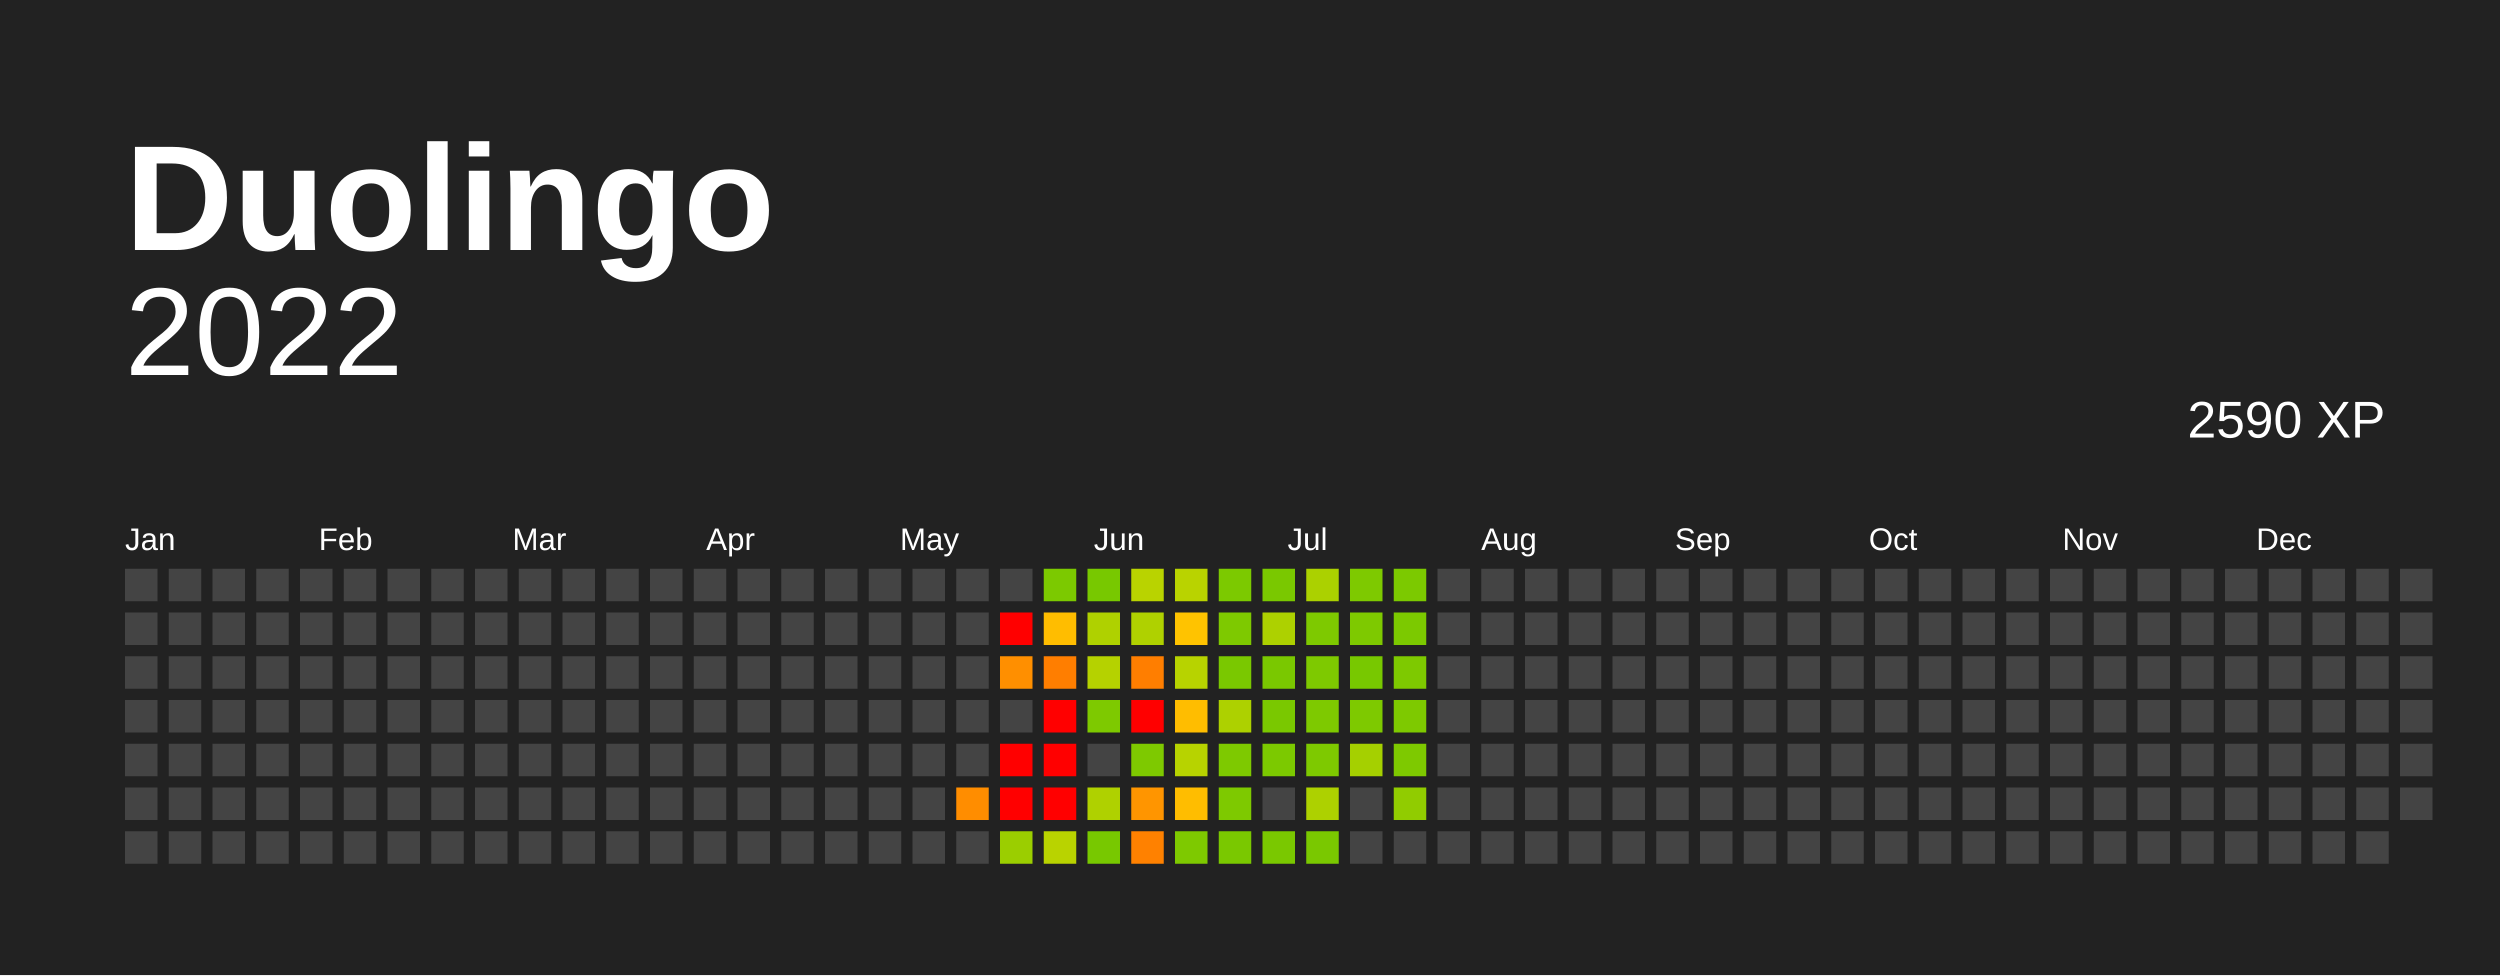
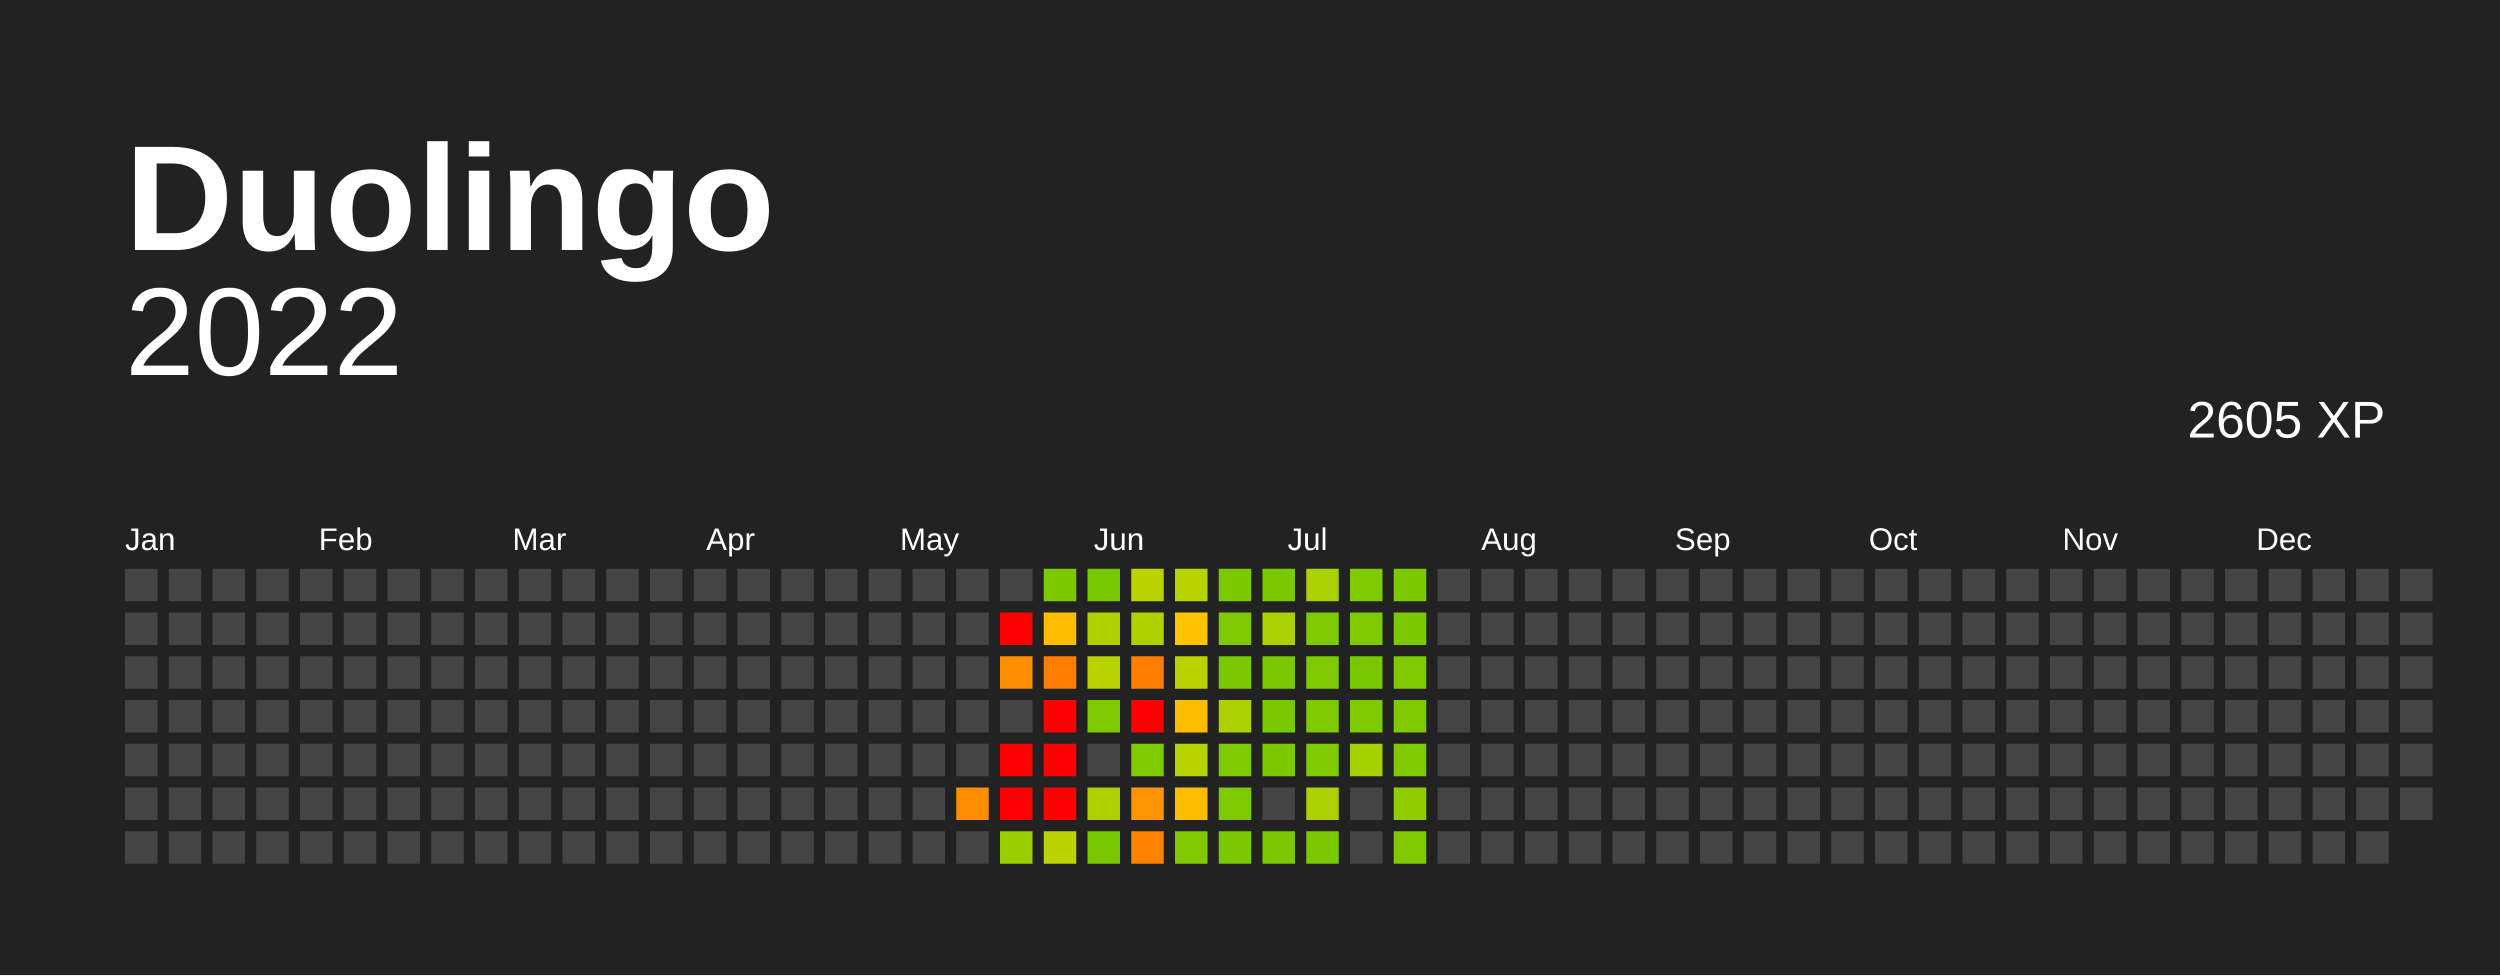
<svg xmlns="http://www.w3.org/2000/svg" baseProfile="full" height="78mm" version="1.1" viewBox="0,0,200,78" width="200mm">
  <defs />
  <rect fill="#222222" height="78" width="200" x="0" y="0" />
  <text fill="#FFFFFF" style="font-size:12px; font-family:Arial; font-weight:bold;" x="10" y="20"> Duolingo</text>
  <text alignment-baseline="hanging" fill="#FFFFFF" style="font-size:10.0px; font-family:Arial;" x="10" y="30">2022</text>
-   <text alignment-baseline="hanging" fill="#FFFFFF" style="font-size:4.125px; font-family:Arial;" x="175" y="35">2590 XP</text>
+   <text alignment-baseline="hanging" fill="#FFFFFF" style="font-size:4.125px; font-family:Arial;" x="175" y="35">2605 XP</text>
  <text fill="#FFFFFF" style="font-size:2.5px; font-family:Arial" x="10.0" y="44">Jan</text>
  <text fill="#FFFFFF" style="font-size:2.5px; font-family:Arial" x="25.5" y="44">Feb</text>
  <text fill="#FFFFFF" style="font-size:2.5px; font-family:Arial" x="41.0" y="44">Mar</text>
  <text fill="#FFFFFF" style="font-size:2.5px; font-family:Arial" x="56.5" y="44">Apr</text>
  <text fill="#FFFFFF" style="font-size:2.5px; font-family:Arial" x="72.0" y="44">May</text>
  <text fill="#FFFFFF" style="font-size:2.5px; font-family:Arial" x="87.5" y="44">Jun</text>
  <text fill="#FFFFFF" style="font-size:2.5px; font-family:Arial" x="103.0" y="44">Jul</text>
  <text fill="#FFFFFF" style="font-size:2.5px; font-family:Arial" x="118.5" y="44">Aug</text>
  <text fill="#FFFFFF" style="font-size:2.5px; font-family:Arial" x="134.0" y="44">Sep</text>
  <text fill="#FFFFFF" style="font-size:2.5px; font-family:Arial" x="149.5" y="44">Oct</text>
  <text fill="#FFFFFF" style="font-size:2.5px; font-family:Arial" x="165.0" y="44">Nov</text>
  <text fill="#FFFFFF" style="font-size:2.5px; font-family:Arial" x="180.5" y="44">Dec</text>
  <rect fill="#444444" height="2.6" width="2.6" x="10.0" y="45.5" />
  <rect fill="#444444" height="2.6" width="2.6" x="10.0" y="49.0" />
  <rect fill="#444444" height="2.6" width="2.6" x="10.0" y="52.5" />
  <rect fill="#444444" height="2.6" width="2.6" x="10.0" y="56.0" />
  <rect fill="#444444" height="2.6" width="2.6" x="10.0" y="59.5" />
  <rect fill="#444444" height="2.6" width="2.6" x="10.0" y="63.0" />
  <rect fill="#444444" height="2.6" width="2.6" x="10.0" y="66.5" />
  <rect fill="#444444" height="2.6" width="2.6" x="13.5" y="45.5" />
  <rect fill="#444444" height="2.6" width="2.6" x="13.5" y="49.0" />
  <rect fill="#444444" height="2.6" width="2.6" x="13.5" y="52.5" />
  <rect fill="#444444" height="2.6" width="2.6" x="13.5" y="56.0" />
  <rect fill="#444444" height="2.6" width="2.6" x="13.5" y="59.5" />
  <rect fill="#444444" height="2.6" width="2.6" x="13.5" y="63.0" />
  <rect fill="#444444" height="2.6" width="2.6" x="13.5" y="66.5" />
  <rect fill="#444444" height="2.6" width="2.6" x="17.0" y="45.5" />
  <rect fill="#444444" height="2.6" width="2.6" x="17.0" y="49.0" />
  <rect fill="#444444" height="2.6" width="2.6" x="17.0" y="52.5" />
  <rect fill="#444444" height="2.6" width="2.6" x="17.0" y="56.0" />
  <rect fill="#444444" height="2.6" width="2.6" x="17.0" y="59.5" />
  <rect fill="#444444" height="2.6" width="2.6" x="17.0" y="63.0" />
  <rect fill="#444444" height="2.6" width="2.6" x="17.0" y="66.5" />
  <rect fill="#444444" height="2.6" width="2.6" x="20.5" y="45.5" />
  <rect fill="#444444" height="2.6" width="2.6" x="20.5" y="49.0" />
  <rect fill="#444444" height="2.6" width="2.6" x="20.5" y="52.5" />
  <rect fill="#444444" height="2.6" width="2.6" x="20.5" y="56.0" />
  <rect fill="#444444" height="2.6" width="2.6" x="20.5" y="59.5" />
  <rect fill="#444444" height="2.6" width="2.6" x="20.5" y="63.0" />
  <rect fill="#444444" height="2.6" width="2.6" x="20.5" y="66.5" />
  <rect fill="#444444" height="2.6" width="2.6" x="24.0" y="45.5" />
  <rect fill="#444444" height="2.6" width="2.6" x="24.0" y="49.0" />
  <rect fill="#444444" height="2.6" width="2.6" x="24.0" y="52.5" />
  <rect fill="#444444" height="2.6" width="2.6" x="24.0" y="56.0" />
  <rect fill="#444444" height="2.6" width="2.6" x="24.0" y="59.5" />
  <rect fill="#444444" height="2.6" width="2.6" x="24.0" y="63.0" />
  <rect fill="#444444" height="2.6" width="2.6" x="24.0" y="66.5" />
  <rect fill="#444444" height="2.6" width="2.6" x="27.5" y="45.5" />
  <rect fill="#444444" height="2.6" width="2.6" x="27.5" y="49.0" />
  <rect fill="#444444" height="2.6" width="2.6" x="27.5" y="52.5" />
  <rect fill="#444444" height="2.6" width="2.6" x="27.5" y="56.0" />
  <rect fill="#444444" height="2.6" width="2.6" x="27.5" y="59.5" />
  <rect fill="#444444" height="2.6" width="2.6" x="27.5" y="63.0" />
  <rect fill="#444444" height="2.6" width="2.6" x="27.5" y="66.5" />
  <rect fill="#444444" height="2.6" width="2.6" x="31.0" y="45.5" />
  <rect fill="#444444" height="2.6" width="2.6" x="31.0" y="49.0" />
  <rect fill="#444444" height="2.6" width="2.6" x="31.0" y="52.5" />
  <rect fill="#444444" height="2.6" width="2.6" x="31.0" y="56.0" />
  <rect fill="#444444" height="2.6" width="2.6" x="31.0" y="59.5" />
  <rect fill="#444444" height="2.6" width="2.6" x="31.0" y="63.0" />
  <rect fill="#444444" height="2.6" width="2.6" x="31.0" y="66.5" />
  <rect fill="#444444" height="2.6" width="2.6" x="34.5" y="45.5" />
  <rect fill="#444444" height="2.6" width="2.6" x="34.5" y="49.0" />
  <rect fill="#444444" height="2.6" width="2.6" x="34.5" y="52.5" />
  <rect fill="#444444" height="2.6" width="2.6" x="34.5" y="56.0" />
  <rect fill="#444444" height="2.6" width="2.6" x="34.5" y="59.5" />
  <rect fill="#444444" height="2.6" width="2.6" x="34.5" y="63.0" />
  <rect fill="#444444" height="2.6" width="2.6" x="34.5" y="66.5" />
  <rect fill="#444444" height="2.6" width="2.6" x="38.0" y="45.5" />
  <rect fill="#444444" height="2.6" width="2.6" x="38.0" y="49.0" />
  <rect fill="#444444" height="2.6" width="2.6" x="38.0" y="52.5" />
  <rect fill="#444444" height="2.6" width="2.6" x="38.0" y="56.0" />
  <rect fill="#444444" height="2.6" width="2.6" x="38.0" y="59.5" />
  <rect fill="#444444" height="2.6" width="2.6" x="38.0" y="63.0" />
  <rect fill="#444444" height="2.6" width="2.6" x="38.0" y="66.5" />
  <rect fill="#444444" height="2.6" width="2.6" x="41.5" y="45.5" />
  <rect fill="#444444" height="2.6" width="2.6" x="41.5" y="49.0" />
  <rect fill="#444444" height="2.6" width="2.6" x="41.5" y="52.5" />
  <rect fill="#444444" height="2.6" width="2.6" x="41.5" y="56.0" />
  <rect fill="#444444" height="2.6" width="2.6" x="41.5" y="59.5" />
  <rect fill="#444444" height="2.6" width="2.6" x="41.5" y="63.0" />
  <rect fill="#444444" height="2.6" width="2.6" x="41.5" y="66.5" />
  <rect fill="#444444" height="2.6" width="2.6" x="45.0" y="45.5" />
  <rect fill="#444444" height="2.6" width="2.6" x="45.0" y="49.0" />
  <rect fill="#444444" height="2.6" width="2.6" x="45.0" y="52.5" />
  <rect fill="#444444" height="2.6" width="2.6" x="45.0" y="56.0" />
  <rect fill="#444444" height="2.6" width="2.6" x="45.0" y="59.5" />
  <rect fill="#444444" height="2.6" width="2.6" x="45.0" y="63.0" />
  <rect fill="#444444" height="2.6" width="2.6" x="45.0" y="66.5" />
  <rect fill="#444444" height="2.6" width="2.6" x="48.5" y="45.5" />
  <rect fill="#444444" height="2.6" width="2.6" x="48.5" y="49.0" />
  <rect fill="#444444" height="2.6" width="2.6" x="48.5" y="52.5" />
  <rect fill="#444444" height="2.6" width="2.6" x="48.5" y="56.0" />
  <rect fill="#444444" height="2.6" width="2.6" x="48.5" y="59.5" />
  <rect fill="#444444" height="2.6" width="2.6" x="48.5" y="63.0" />
  <rect fill="#444444" height="2.6" width="2.6" x="48.5" y="66.5" />
  <rect fill="#444444" height="2.6" width="2.6" x="52.0" y="45.5" />
  <rect fill="#444444" height="2.6" width="2.6" x="52.0" y="49.0" />
  <rect fill="#444444" height="2.6" width="2.6" x="52.0" y="52.5" />
  <rect fill="#444444" height="2.6" width="2.6" x="52.0" y="56.0" />
  <rect fill="#444444" height="2.6" width="2.6" x="52.0" y="59.5" />
  <rect fill="#444444" height="2.6" width="2.6" x="52.0" y="63.0" />
  <rect fill="#444444" height="2.6" width="2.6" x="52.0" y="66.5" />
  <rect fill="#444444" height="2.6" width="2.6" x="55.5" y="45.5" />
  <rect fill="#444444" height="2.6" width="2.6" x="55.5" y="49.0" />
  <rect fill="#444444" height="2.6" width="2.6" x="55.5" y="52.5" />
  <rect fill="#444444" height="2.6" width="2.6" x="55.5" y="56.0" />
  <rect fill="#444444" height="2.6" width="2.6" x="55.5" y="59.5" />
  <rect fill="#444444" height="2.6" width="2.6" x="55.5" y="63.0" />
  <rect fill="#444444" height="2.6" width="2.6" x="55.5" y="66.5" />
  <rect fill="#444444" height="2.6" width="2.6" x="59.0" y="45.5" />
  <rect fill="#444444" height="2.6" width="2.6" x="59.0" y="49.0" />
  <rect fill="#444444" height="2.6" width="2.6" x="59.0" y="52.5" />
  <rect fill="#444444" height="2.6" width="2.6" x="59.0" y="56.0" />
  <rect fill="#444444" height="2.6" width="2.6" x="59.0" y="59.5" />
  <rect fill="#444444" height="2.6" width="2.6" x="59.0" y="63.0" />
  <rect fill="#444444" height="2.6" width="2.6" x="59.0" y="66.5" />
  <rect fill="#444444" height="2.6" width="2.6" x="62.5" y="45.5" />
  <rect fill="#444444" height="2.6" width="2.6" x="62.5" y="49.0" />
  <rect fill="#444444" height="2.6" width="2.6" x="62.5" y="52.5" />
  <rect fill="#444444" height="2.6" width="2.6" x="62.5" y="56.0" />
  <rect fill="#444444" height="2.6" width="2.6" x="62.5" y="59.5" />
  <rect fill="#444444" height="2.6" width="2.6" x="62.5" y="63.0" />
  <rect fill="#444444" height="2.6" width="2.6" x="62.5" y="66.5" />
  <rect fill="#444444" height="2.6" width="2.6" x="66.0" y="45.5" />
  <rect fill="#444444" height="2.6" width="2.6" x="66.0" y="49.0" />
  <rect fill="#444444" height="2.6" width="2.6" x="66.0" y="52.5" />
  <rect fill="#444444" height="2.6" width="2.6" x="66.0" y="56.0" />
  <rect fill="#444444" height="2.6" width="2.6" x="66.0" y="59.5" />
  <rect fill="#444444" height="2.6" width="2.6" x="66.0" y="63.0" />
  <rect fill="#444444" height="2.6" width="2.6" x="66.0" y="66.5" />
  <rect fill="#444444" height="2.6" width="2.6" x="69.5" y="45.5" />
  <rect fill="#444444" height="2.6" width="2.6" x="69.5" y="49.0" />
  <rect fill="#444444" height="2.6" width="2.6" x="69.5" y="52.5" />
  <rect fill="#444444" height="2.6" width="2.6" x="69.5" y="56.0" />
  <rect fill="#444444" height="2.6" width="2.6" x="69.5" y="59.5" />
  <rect fill="#444444" height="2.6" width="2.6" x="69.5" y="63.0" />
  <rect fill="#444444" height="2.6" width="2.6" x="69.5" y="66.5" />
  <rect fill="#444444" height="2.6" width="2.6" x="73.0" y="45.5" />
  <rect fill="#444444" height="2.6" width="2.6" x="73.0" y="49.0" />
  <rect fill="#444444" height="2.6" width="2.6" x="73.0" y="52.5" />
  <rect fill="#444444" height="2.6" width="2.6" x="73.0" y="56.0" />
  <rect fill="#444444" height="2.6" width="2.6" x="73.0" y="59.5" />
  <rect fill="#444444" height="2.6" width="2.6" x="73.0" y="63.0" />
  <rect fill="#444444" height="2.6" width="2.6" x="73.0" y="66.5" />
  <rect fill="#444444" height="2.6" width="2.6" x="76.5" y="45.5" />
  <rect fill="#444444" height="2.6" width="2.6" x="76.5" y="49.0" />
  <rect fill="#444444" height="2.6" width="2.6" x="76.5" y="52.5" />
  <rect fill="#444444" height="2.6" width="2.6" x="76.5" y="56.0" />
  <rect fill="#444444" height="2.6" width="2.6" x="76.5" y="59.5" />
  <rect fill="#ff8d00" height="2.6" width="2.6" x="76.5" y="63.0" />
  <rect fill="#444444" height="2.6" width="2.6" x="76.5" y="66.5" />
  <rect fill="#444444" height="2.6" width="2.6" x="80.0" y="45.5" />
  <rect fill="red" height="2.6" width="2.6" x="80.0" y="49.0" />
  <rect fill="#ff8f00" height="2.6" width="2.6" x="80.0" y="52.5" />
  <rect fill="#444444" height="2.6" width="2.6" x="80.0" y="56.0" />
  <rect fill="red" height="2.6" width="2.6" x="80.0" y="59.5" />
  <rect fill="red" height="2.6" width="2.6" x="80.0" y="63.0" />
  <rect fill="#9bce00" height="2.6" width="2.6" x="80.0" y="66.5" />
  <rect fill="#7cc900" height="2.6" width="2.6" x="83.5" y="45.5" />
  <rect fill="#ffbd00" height="2.6" width="2.6" x="83.5" y="49.0" />
  <rect fill="#ff7e00" height="2.6" width="2.6" x="83.5" y="52.5" />
  <rect fill="red" height="2.6" width="2.6" x="83.5" y="56.0" />
  <rect fill="red" height="2.6" width="2.6" x="83.5" y="59.5" />
  <rect fill="red" height="2.6" width="2.6" x="83.5" y="63.0" />
  <rect fill="#b9d300" height="2.6" width="2.6" x="83.5" y="66.5" />
  <rect fill="#78c800" height="2.6" width="2.6" x="87.0" y="45.5" />
  <rect fill="#afd100" height="2.6" width="2.6" x="87.0" y="49.0" />
  <rect fill="#b5d200" height="2.6" width="2.6" x="87.0" y="52.5" />
  <rect fill="#7ec900" height="2.6" width="2.6" x="87.0" y="56.0" />
  <rect fill="#444444" height="2.6" width="2.6" x="87.0" y="59.5" />
  <rect fill="#afd100" height="2.6" width="2.6" x="87.0" y="63.0" />
  <rect fill="#78c800" height="2.6" width="2.6" x="87.0" y="66.5" />
  <rect fill="#b9d300" height="2.6" width="2.6" x="90.5" y="45.5" />
  <rect fill="#afd100" height="2.6" width="2.6" x="90.5" y="49.0" />
  <rect fill="#ff7e00" height="2.6" width="2.6" x="90.5" y="52.5" />
  <rect fill="red" height="2.6" width="2.6" x="90.5" y="56.0" />
  <rect fill="#7ec900" height="2.6" width="2.6" x="90.5" y="59.5" />
  <rect fill="#ff9500" height="2.6" width="2.6" x="90.5" y="63.0" />
  <rect fill="#ff8100" height="2.6" width="2.6" x="90.5" y="66.5" />
  <rect fill="#b9d300" height="2.6" width="2.6" x="94.0" y="45.5" />
  <rect fill="#ffc300" height="2.6" width="2.6" x="94.0" y="49.0" />
  <rect fill="#b7d300" height="2.6" width="2.6" x="94.0" y="52.5" />
  <rect fill="#ffbd00" height="2.6" width="2.6" x="94.0" y="56.0" />
  <rect fill="#b7d300" height="2.6" width="2.6" x="94.0" y="59.5" />
  <rect fill="#ffbd00" height="2.6" width="2.6" x="94.0" y="63.0" />
  <rect fill="#7ec900" height="2.6" width="2.6" x="94.0" y="66.5" />
  <rect fill="#7cc900" height="2.6" width="2.6" x="97.5" y="45.5" />
  <rect fill="#7ec900" height="2.6" width="2.6" x="97.5" y="49.0" />
  <rect fill="#7ac800" height="2.6" width="2.6" x="97.5" y="52.5" />
  <rect fill="#add100" height="2.6" width="2.6" x="97.5" y="56.0" />
  <rect fill="#7ec900" height="2.6" width="2.6" x="97.5" y="59.5" />
  <rect fill="#7ec900" height="2.6" width="2.6" x="97.5" y="63.0" />
  <rect fill="#7ac800" height="2.6" width="2.6" x="97.5" y="66.5" />
  <rect fill="#7ac800" height="2.6" width="2.6" x="101.0" y="45.5" />
  <rect fill="#add100" height="2.6" width="2.6" x="101.0" y="49.0" />
  <rect fill="#7ac800" height="2.6" width="2.6" x="101.0" y="52.5" />
  <rect fill="#7ac800" height="2.6" width="2.6" x="101.0" y="56.0" />
  <rect fill="#7cc900" height="2.6" width="2.6" x="101.0" y="59.5" />
  <rect fill="#444444" height="2.6" width="2.6" x="101.0" y="63.0" />
  <rect fill="#7ac800" height="2.6" width="2.6" x="101.0" y="66.5" />
  <rect fill="#abd100" height="2.6" width="2.6" x="104.5" y="45.5" />
  <rect fill="#7ec900" height="2.6" width="2.6" x="104.5" y="49.0" />
  <rect fill="#7ec900" height="2.6" width="2.6" x="104.5" y="52.5" />
  <rect fill="#7ec900" height="2.6" width="2.6" x="104.5" y="56.0" />
  <rect fill="#7ec900" height="2.6" width="2.6" x="104.5" y="59.5" />
  <rect fill="#add100" height="2.6" width="2.6" x="104.5" y="63.0" />
  <rect fill="#7ac800" height="2.6" width="2.6" x="104.5" y="66.5" />
  <rect fill="#7ec900" height="2.6" width="2.6" x="108.0" y="45.5" />
  <rect fill="#7ec900" height="2.6" width="2.6" x="108.0" y="49.0" />
  <rect fill="#78c800" height="2.6" width="2.6" x="108.0" y="52.5" />
  <rect fill="#7ec900" height="2.6" width="2.6" x="108.0" y="56.0" />
  <rect fill="#a5d000" height="2.6" width="2.6" x="108.0" y="59.5" />
  <rect fill="#444444" height="2.6" width="2.6" x="108.0" y="63.0" />
  <rect fill="#444444" height="2.6" width="2.6" x="108.0" y="66.5" />
  <rect fill="#7cc900" height="2.6" width="2.6" x="111.5" y="45.5" />
  <rect fill="#7cc900" height="2.6" width="2.6" x="111.5" y="49.0" />
  <rect fill="#7ec900" height="2.6" width="2.6" x="111.5" y="52.5" />
  <rect fill="#7ec900" height="2.6" width="2.6" x="111.5" y="56.0" />
  <rect fill="#7ec900" height="2.6" width="2.6" x="111.5" y="59.5" />
  <rect fill="#91cc00" height="2.6" width="2.6" x="111.5" y="63.0" />
-   <rect fill="#444444" height="2.6" width="2.6" x="111.5" y="66.5" />
+   <rect fill="#7ec900" height="2.6" width="2.6" x="111.5" y="66.5" />
  <rect fill="#444444" height="2.6" width="2.6" x="115.0" y="45.5" />
  <rect fill="#444444" height="2.6" width="2.6" x="115.0" y="49.0" />
  <rect fill="#444444" height="2.6" width="2.6" x="115.0" y="52.5" />
  <rect fill="#444444" height="2.6" width="2.6" x="115.0" y="56.0" />
  <rect fill="#444444" height="2.6" width="2.6" x="115.0" y="59.5" />
  <rect fill="#444444" height="2.6" width="2.6" x="115.0" y="63.0" />
  <rect fill="#444444" height="2.6" width="2.6" x="115.0" y="66.5" />
  <rect fill="#444444" height="2.6" width="2.6" x="118.5" y="45.5" />
  <rect fill="#444444" height="2.6" width="2.6" x="118.5" y="49.0" />
  <rect fill="#444444" height="2.6" width="2.6" x="118.5" y="52.5" />
  <rect fill="#444444" height="2.6" width="2.6" x="118.5" y="56.0" />
  <rect fill="#444444" height="2.6" width="2.6" x="118.5" y="59.5" />
  <rect fill="#444444" height="2.6" width="2.6" x="118.5" y="63.0" />
  <rect fill="#444444" height="2.6" width="2.6" x="118.5" y="66.5" />
  <rect fill="#444444" height="2.6" width="2.6" x="122.0" y="45.5" />
  <rect fill="#444444" height="2.6" width="2.6" x="122.0" y="49.0" />
  <rect fill="#444444" height="2.6" width="2.6" x="122.0" y="52.5" />
  <rect fill="#444444" height="2.6" width="2.6" x="122.0" y="56.0" />
  <rect fill="#444444" height="2.6" width="2.6" x="122.0" y="59.5" />
  <rect fill="#444444" height="2.6" width="2.6" x="122.0" y="63.0" />
  <rect fill="#444444" height="2.6" width="2.6" x="122.0" y="66.5" />
  <rect fill="#444444" height="2.6" width="2.6" x="125.5" y="45.5" />
  <rect fill="#444444" height="2.6" width="2.6" x="125.5" y="49.0" />
  <rect fill="#444444" height="2.6" width="2.6" x="125.5" y="52.5" />
  <rect fill="#444444" height="2.6" width="2.6" x="125.5" y="56.0" />
  <rect fill="#444444" height="2.6" width="2.6" x="125.5" y="59.5" />
  <rect fill="#444444" height="2.6" width="2.6" x="125.5" y="63.0" />
  <rect fill="#444444" height="2.6" width="2.6" x="125.5" y="66.5" />
  <rect fill="#444444" height="2.6" width="2.6" x="129.0" y="45.5" />
  <rect fill="#444444" height="2.6" width="2.6" x="129.0" y="49.0" />
  <rect fill="#444444" height="2.6" width="2.6" x="129.0" y="52.5" />
  <rect fill="#444444" height="2.6" width="2.6" x="129.0" y="56.0" />
  <rect fill="#444444" height="2.6" width="2.6" x="129.0" y="59.5" />
  <rect fill="#444444" height="2.6" width="2.6" x="129.0" y="63.0" />
  <rect fill="#444444" height="2.6" width="2.6" x="129.0" y="66.5" />
  <rect fill="#444444" height="2.6" width="2.6" x="132.5" y="45.5" />
  <rect fill="#444444" height="2.6" width="2.6" x="132.5" y="49.0" />
  <rect fill="#444444" height="2.6" width="2.6" x="132.5" y="52.5" />
  <rect fill="#444444" height="2.6" width="2.6" x="132.5" y="56.0" />
  <rect fill="#444444" height="2.6" width="2.6" x="132.5" y="59.5" />
  <rect fill="#444444" height="2.6" width="2.6" x="132.5" y="63.0" />
  <rect fill="#444444" height="2.6" width="2.6" x="132.5" y="66.5" />
  <rect fill="#444444" height="2.6" width="2.6" x="136.0" y="45.5" />
  <rect fill="#444444" height="2.6" width="2.6" x="136.0" y="49.0" />
  <rect fill="#444444" height="2.6" width="2.6" x="136.0" y="52.5" />
  <rect fill="#444444" height="2.6" width="2.6" x="136.0" y="56.0" />
  <rect fill="#444444" height="2.6" width="2.6" x="136.0" y="59.5" />
  <rect fill="#444444" height="2.6" width="2.6" x="136.0" y="63.0" />
  <rect fill="#444444" height="2.6" width="2.6" x="136.0" y="66.5" />
  <rect fill="#444444" height="2.6" width="2.6" x="139.5" y="45.5" />
  <rect fill="#444444" height="2.6" width="2.6" x="139.5" y="49.0" />
  <rect fill="#444444" height="2.6" width="2.6" x="139.5" y="52.5" />
  <rect fill="#444444" height="2.6" width="2.6" x="139.5" y="56.0" />
  <rect fill="#444444" height="2.6" width="2.6" x="139.5" y="59.5" />
  <rect fill="#444444" height="2.6" width="2.6" x="139.5" y="63.0" />
  <rect fill="#444444" height="2.6" width="2.6" x="139.5" y="66.5" />
  <rect fill="#444444" height="2.6" width="2.6" x="143.0" y="45.5" />
  <rect fill="#444444" height="2.6" width="2.6" x="143.0" y="49.0" />
  <rect fill="#444444" height="2.6" width="2.6" x="143.0" y="52.5" />
  <rect fill="#444444" height="2.6" width="2.6" x="143.0" y="56.0" />
  <rect fill="#444444" height="2.6" width="2.6" x="143.0" y="59.5" />
  <rect fill="#444444" height="2.6" width="2.6" x="143.0" y="63.0" />
  <rect fill="#444444" height="2.6" width="2.6" x="143.0" y="66.5" />
  <rect fill="#444444" height="2.6" width="2.6" x="146.5" y="45.5" />
  <rect fill="#444444" height="2.6" width="2.6" x="146.5" y="49.0" />
  <rect fill="#444444" height="2.6" width="2.6" x="146.5" y="52.5" />
  <rect fill="#444444" height="2.6" width="2.6" x="146.5" y="56.0" />
  <rect fill="#444444" height="2.6" width="2.6" x="146.5" y="59.5" />
  <rect fill="#444444" height="2.6" width="2.6" x="146.5" y="63.0" />
  <rect fill="#444444" height="2.6" width="2.6" x="146.5" y="66.5" />
  <rect fill="#444444" height="2.6" width="2.6" x="150.0" y="45.5" />
  <rect fill="#444444" height="2.6" width="2.6" x="150.0" y="49.0" />
  <rect fill="#444444" height="2.6" width="2.6" x="150.0" y="52.5" />
  <rect fill="#444444" height="2.6" width="2.6" x="150.0" y="56.0" />
  <rect fill="#444444" height="2.6" width="2.6" x="150.0" y="59.5" />
  <rect fill="#444444" height="2.6" width="2.6" x="150.0" y="63.0" />
  <rect fill="#444444" height="2.6" width="2.6" x="150.0" y="66.5" />
  <rect fill="#444444" height="2.6" width="2.6" x="153.5" y="45.5" />
  <rect fill="#444444" height="2.6" width="2.6" x="153.5" y="49.0" />
  <rect fill="#444444" height="2.6" width="2.6" x="153.5" y="52.5" />
  <rect fill="#444444" height="2.6" width="2.6" x="153.5" y="56.0" />
  <rect fill="#444444" height="2.6" width="2.6" x="153.5" y="59.5" />
  <rect fill="#444444" height="2.6" width="2.6" x="153.5" y="63.0" />
  <rect fill="#444444" height="2.6" width="2.6" x="153.5" y="66.5" />
  <rect fill="#444444" height="2.6" width="2.6" x="157.0" y="45.5" />
  <rect fill="#444444" height="2.6" width="2.6" x="157.0" y="49.0" />
  <rect fill="#444444" height="2.6" width="2.6" x="157.0" y="52.5" />
  <rect fill="#444444" height="2.6" width="2.6" x="157.0" y="56.0" />
  <rect fill="#444444" height="2.6" width="2.6" x="157.0" y="59.5" />
  <rect fill="#444444" height="2.6" width="2.6" x="157.0" y="63.0" />
  <rect fill="#444444" height="2.6" width="2.6" x="157.0" y="66.5" />
  <rect fill="#444444" height="2.6" width="2.6" x="160.5" y="45.5" />
  <rect fill="#444444" height="2.6" width="2.6" x="160.5" y="49.0" />
  <rect fill="#444444" height="2.6" width="2.6" x="160.5" y="52.5" />
  <rect fill="#444444" height="2.6" width="2.6" x="160.5" y="56.0" />
  <rect fill="#444444" height="2.6" width="2.6" x="160.5" y="59.5" />
  <rect fill="#444444" height="2.6" width="2.6" x="160.5" y="63.0" />
  <rect fill="#444444" height="2.6" width="2.6" x="160.5" y="66.5" />
  <rect fill="#444444" height="2.6" width="2.6" x="164.0" y="45.5" />
  <rect fill="#444444" height="2.6" width="2.6" x="164.0" y="49.0" />
  <rect fill="#444444" height="2.6" width="2.6" x="164.0" y="52.5" />
  <rect fill="#444444" height="2.6" width="2.6" x="164.0" y="56.0" />
  <rect fill="#444444" height="2.6" width="2.6" x="164.0" y="59.5" />
  <rect fill="#444444" height="2.6" width="2.6" x="164.0" y="63.0" />
  <rect fill="#444444" height="2.6" width="2.6" x="164.0" y="66.5" />
  <rect fill="#444444" height="2.6" width="2.6" x="167.5" y="45.5" />
  <rect fill="#444444" height="2.6" width="2.6" x="167.5" y="49.0" />
  <rect fill="#444444" height="2.6" width="2.6" x="167.5" y="52.5" />
  <rect fill="#444444" height="2.6" width="2.6" x="167.5" y="56.0" />
  <rect fill="#444444" height="2.6" width="2.6" x="167.5" y="59.5" />
  <rect fill="#444444" height="2.6" width="2.6" x="167.5" y="63.0" />
  <rect fill="#444444" height="2.6" width="2.6" x="167.5" y="66.5" />
  <rect fill="#444444" height="2.6" width="2.6" x="171.0" y="45.5" />
  <rect fill="#444444" height="2.6" width="2.6" x="171.0" y="49.0" />
  <rect fill="#444444" height="2.6" width="2.6" x="171.0" y="52.5" />
  <rect fill="#444444" height="2.6" width="2.6" x="171.0" y="56.0" />
  <rect fill="#444444" height="2.6" width="2.6" x="171.0" y="59.5" />
  <rect fill="#444444" height="2.6" width="2.6" x="171.0" y="63.0" />
  <rect fill="#444444" height="2.6" width="2.6" x="171.0" y="66.5" />
  <rect fill="#444444" height="2.6" width="2.6" x="174.5" y="45.5" />
  <rect fill="#444444" height="2.6" width="2.6" x="174.5" y="49.0" />
  <rect fill="#444444" height="2.6" width="2.6" x="174.5" y="52.5" />
  <rect fill="#444444" height="2.6" width="2.6" x="174.5" y="56.0" />
  <rect fill="#444444" height="2.6" width="2.6" x="174.5" y="59.5" />
  <rect fill="#444444" height="2.6" width="2.6" x="174.5" y="63.0" />
  <rect fill="#444444" height="2.6" width="2.6" x="174.5" y="66.5" />
  <rect fill="#444444" height="2.6" width="2.6" x="178.0" y="45.5" />
  <rect fill="#444444" height="2.6" width="2.6" x="178.0" y="49.0" />
  <rect fill="#444444" height="2.6" width="2.6" x="178.0" y="52.5" />
  <rect fill="#444444" height="2.6" width="2.6" x="178.0" y="56.0" />
  <rect fill="#444444" height="2.6" width="2.6" x="178.0" y="59.5" />
  <rect fill="#444444" height="2.6" width="2.6" x="178.0" y="63.0" />
  <rect fill="#444444" height="2.6" width="2.6" x="178.0" y="66.5" />
  <rect fill="#444444" height="2.6" width="2.6" x="181.5" y="45.5" />
  <rect fill="#444444" height="2.6" width="2.6" x="181.5" y="49.0" />
  <rect fill="#444444" height="2.6" width="2.6" x="181.5" y="52.5" />
  <rect fill="#444444" height="2.6" width="2.6" x="181.5" y="56.0" />
  <rect fill="#444444" height="2.6" width="2.6" x="181.5" y="59.5" />
  <rect fill="#444444" height="2.6" width="2.6" x="181.5" y="63.0" />
  <rect fill="#444444" height="2.6" width="2.6" x="181.5" y="66.5" />
  <rect fill="#444444" height="2.6" width="2.6" x="185.0" y="45.5" />
  <rect fill="#444444" height="2.6" width="2.6" x="185.0" y="49.0" />
  <rect fill="#444444" height="2.6" width="2.6" x="185.0" y="52.5" />
  <rect fill="#444444" height="2.6" width="2.6" x="185.0" y="56.0" />
  <rect fill="#444444" height="2.6" width="2.6" x="185.0" y="59.5" />
  <rect fill="#444444" height="2.6" width="2.6" x="185.0" y="63.0" />
  <rect fill="#444444" height="2.6" width="2.6" x="185.0" y="66.5" />
  <rect fill="#444444" height="2.6" width="2.6" x="188.5" y="45.5" />
  <rect fill="#444444" height="2.6" width="2.6" x="188.5" y="49.0" />
  <rect fill="#444444" height="2.6" width="2.6" x="188.5" y="52.5" />
  <rect fill="#444444" height="2.6" width="2.6" x="188.5" y="56.0" />
  <rect fill="#444444" height="2.6" width="2.6" x="188.5" y="59.5" />
  <rect fill="#444444" height="2.6" width="2.6" x="188.5" y="63.0" />
  <rect fill="#444444" height="2.6" width="2.6" x="188.5" y="66.5" />
  <rect fill="#444444" height="2.6" width="2.6" x="192.0" y="45.5" />
  <rect fill="#444444" height="2.6" width="2.6" x="192.0" y="49.0" />
  <rect fill="#444444" height="2.6" width="2.6" x="192.0" y="52.5" />
  <rect fill="#444444" height="2.6" width="2.6" x="192.0" y="56.0" />
  <rect fill="#444444" height="2.6" width="2.6" x="192.0" y="59.5" />
  <rect fill="#444444" height="2.6" width="2.6" x="192.0" y="63.0" />
</svg>
